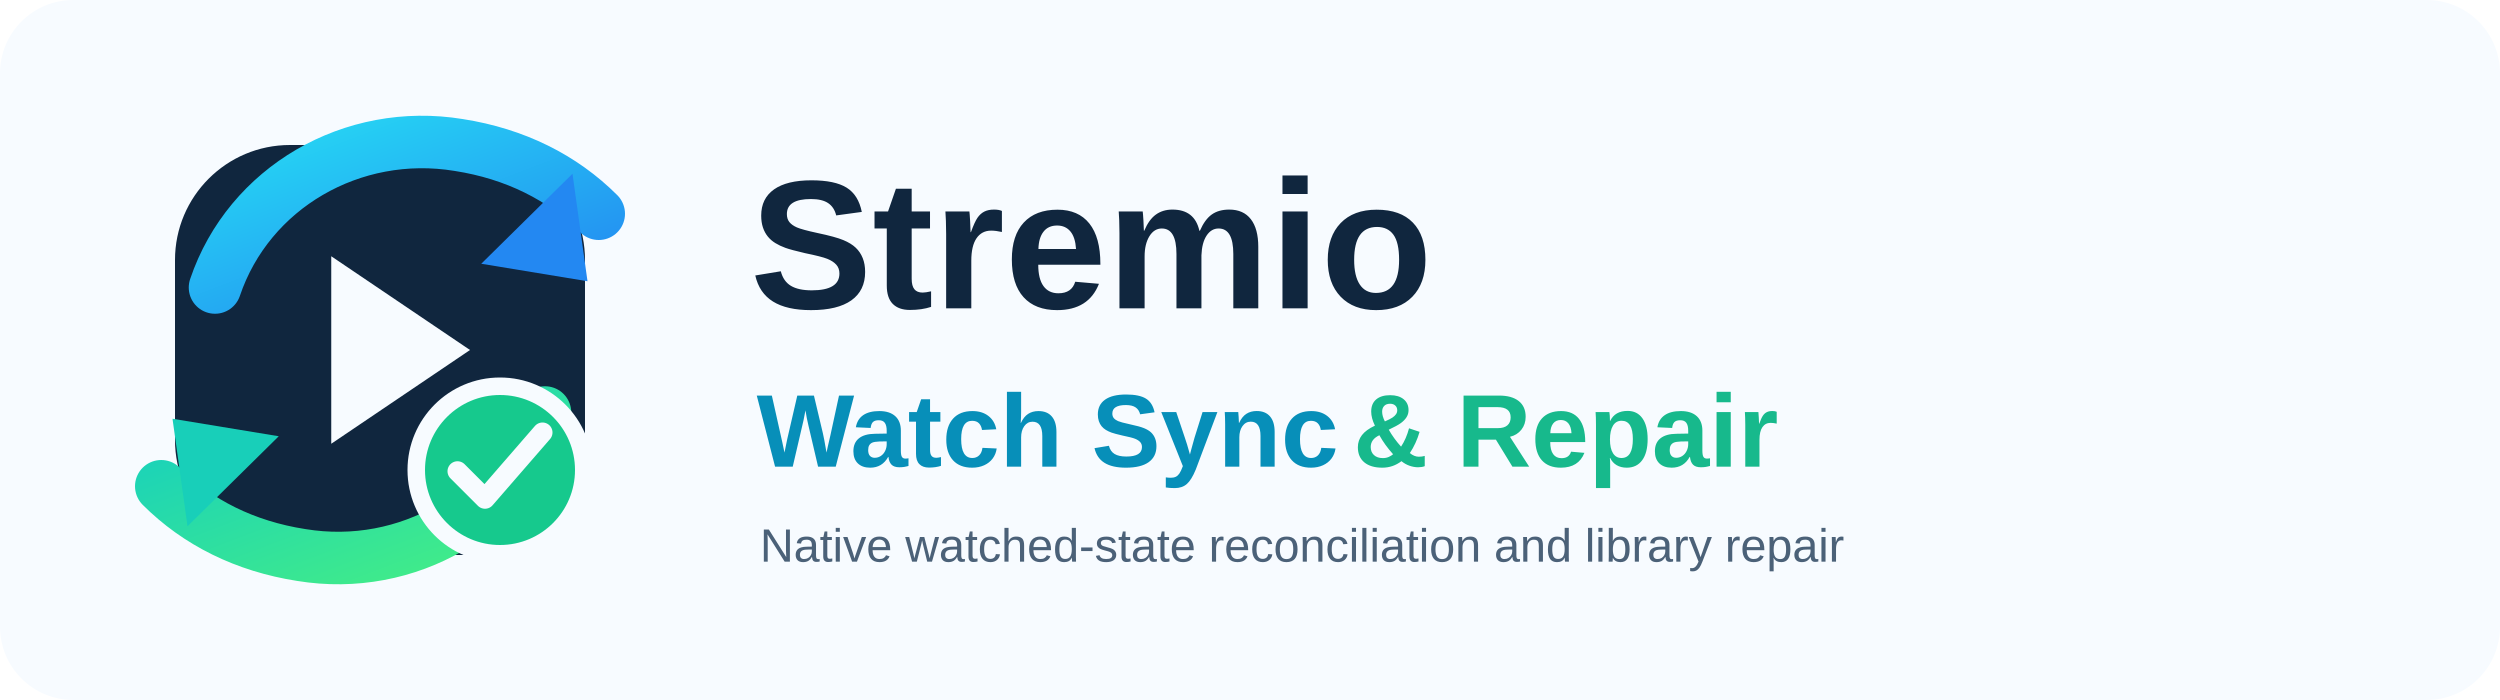
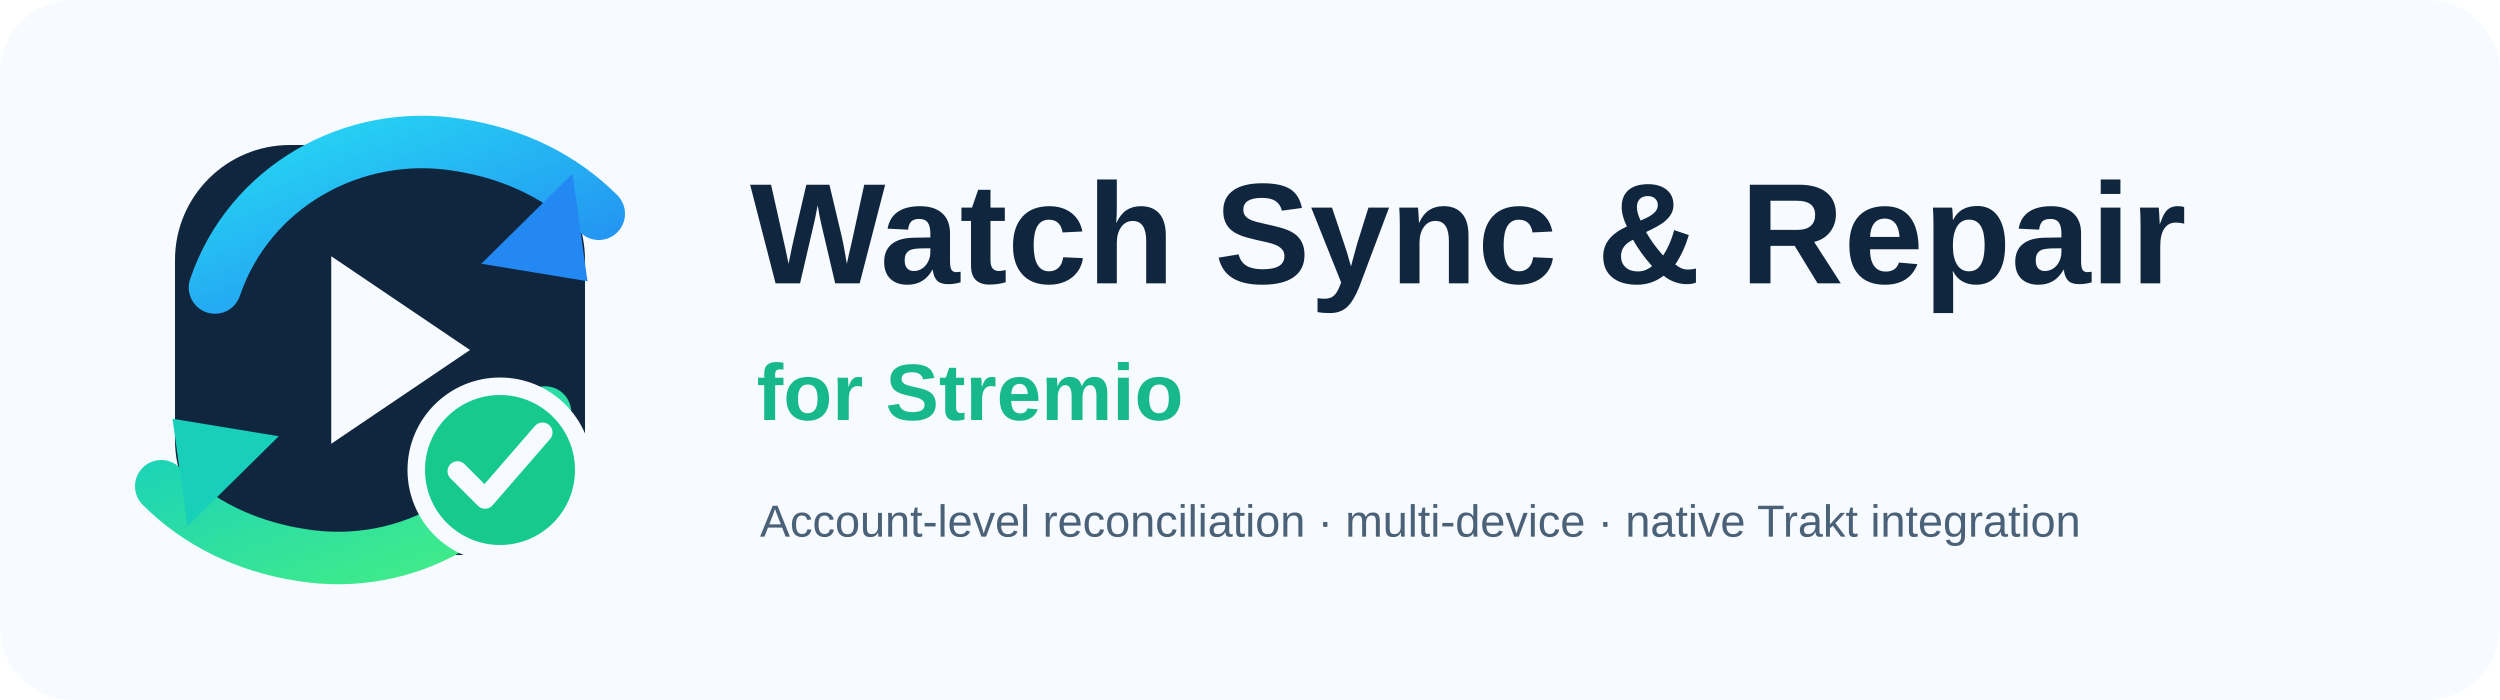
<svg xmlns="http://www.w3.org/2000/svg" viewBox="0 0 1500 420" role="img" aria-labelledby="t d">
  <rect width="1500" height="420" rx="44" fill="#F7FBFF" />
  <g transform="translate(36 18) scale(.75)">
    <defs>
      <linearGradient id="g1" x1="0" x2="1" y1="0" y2="1">
        <stop stop-color="#26D9F3" />
        <stop offset="1" stop-color="#2388F2" />
      </linearGradient>
      <linearGradient id="g2" x1="1" x2="0" y1="1" y2="0">
        <stop stop-color="#45EE84" />
        <stop offset="1" stop-color="#15CFC0" />
      </linearGradient>
    </defs>
    <rect x="92" y="92" width="328" height="328" rx="92" fill="#10263E" />
    <path d="M124 206C151 126 234 78 319 92c45 7 83 26 112 55" fill="none" stroke="url(#g1)" stroke-width="42" stroke-linecap="round" />
    <path d="M410 115l12 86-85-14z" fill="#2388F2" />
    <path d="M388 306c-27 80-110 128-195 114-45-7-83-26-112-55" fill="none" stroke="url(#g2)" stroke-width="42" stroke-linecap="round" />
    <path d="M102 397l-12-86 85 14z" fill="#18CFB9" />
    <path d="M217 181l111 75-111 75z" fill="#F7FBFF" />
    <circle cx="352" cy="352" r="67" fill="#16C98D" stroke="#F7FBFF" stroke-width="14" />
    <path d="M318 353l22 22 46-53" fill="none" stroke="#F7FBFF" stroke-width="16" stroke-linecap="round" stroke-linejoin="round" />
  </g>
-   <text x="450" y="185" font-family="Segoe UI,Arial,sans-serif" font-size="110" font-weight="750" fill="#10263E">Stremio</text>
-   <text x="454" y="280" font-family="Segoe UI,Arial,sans-serif" font-size="62" font-weight="700" fill="#078FB9">Watch Sync</text>
-   <text x="812" y="280" font-family="Segoe UI,Arial,sans-serif" font-size="62" font-weight="700" fill="#17B98C">&amp; Repair</text>
-   <text x="456" y="337" font-family="Segoe UI,Arial,sans-serif" font-size="28" fill="#4B6178">Native watched-state reconciliation and library repair</text>
+   <text x="450" y="170" font-family="Segoe UI,Arial,sans-serif" font-size="86" font-weight="760" fill="#10263E">Watch Sync &amp; Repair</text>
+   <text x="454" y="252" font-family="Segoe UI,Arial,sans-serif" font-size="48" font-weight="700" fill="#17B98C">for Stremio</text>
+   <text x="456" y="322" font-family="Segoe UI,Arial,sans-serif" font-size="27" fill="#4B6178">Account-level reconciliation · multi-device · native Trakt integration</text>
</svg>
